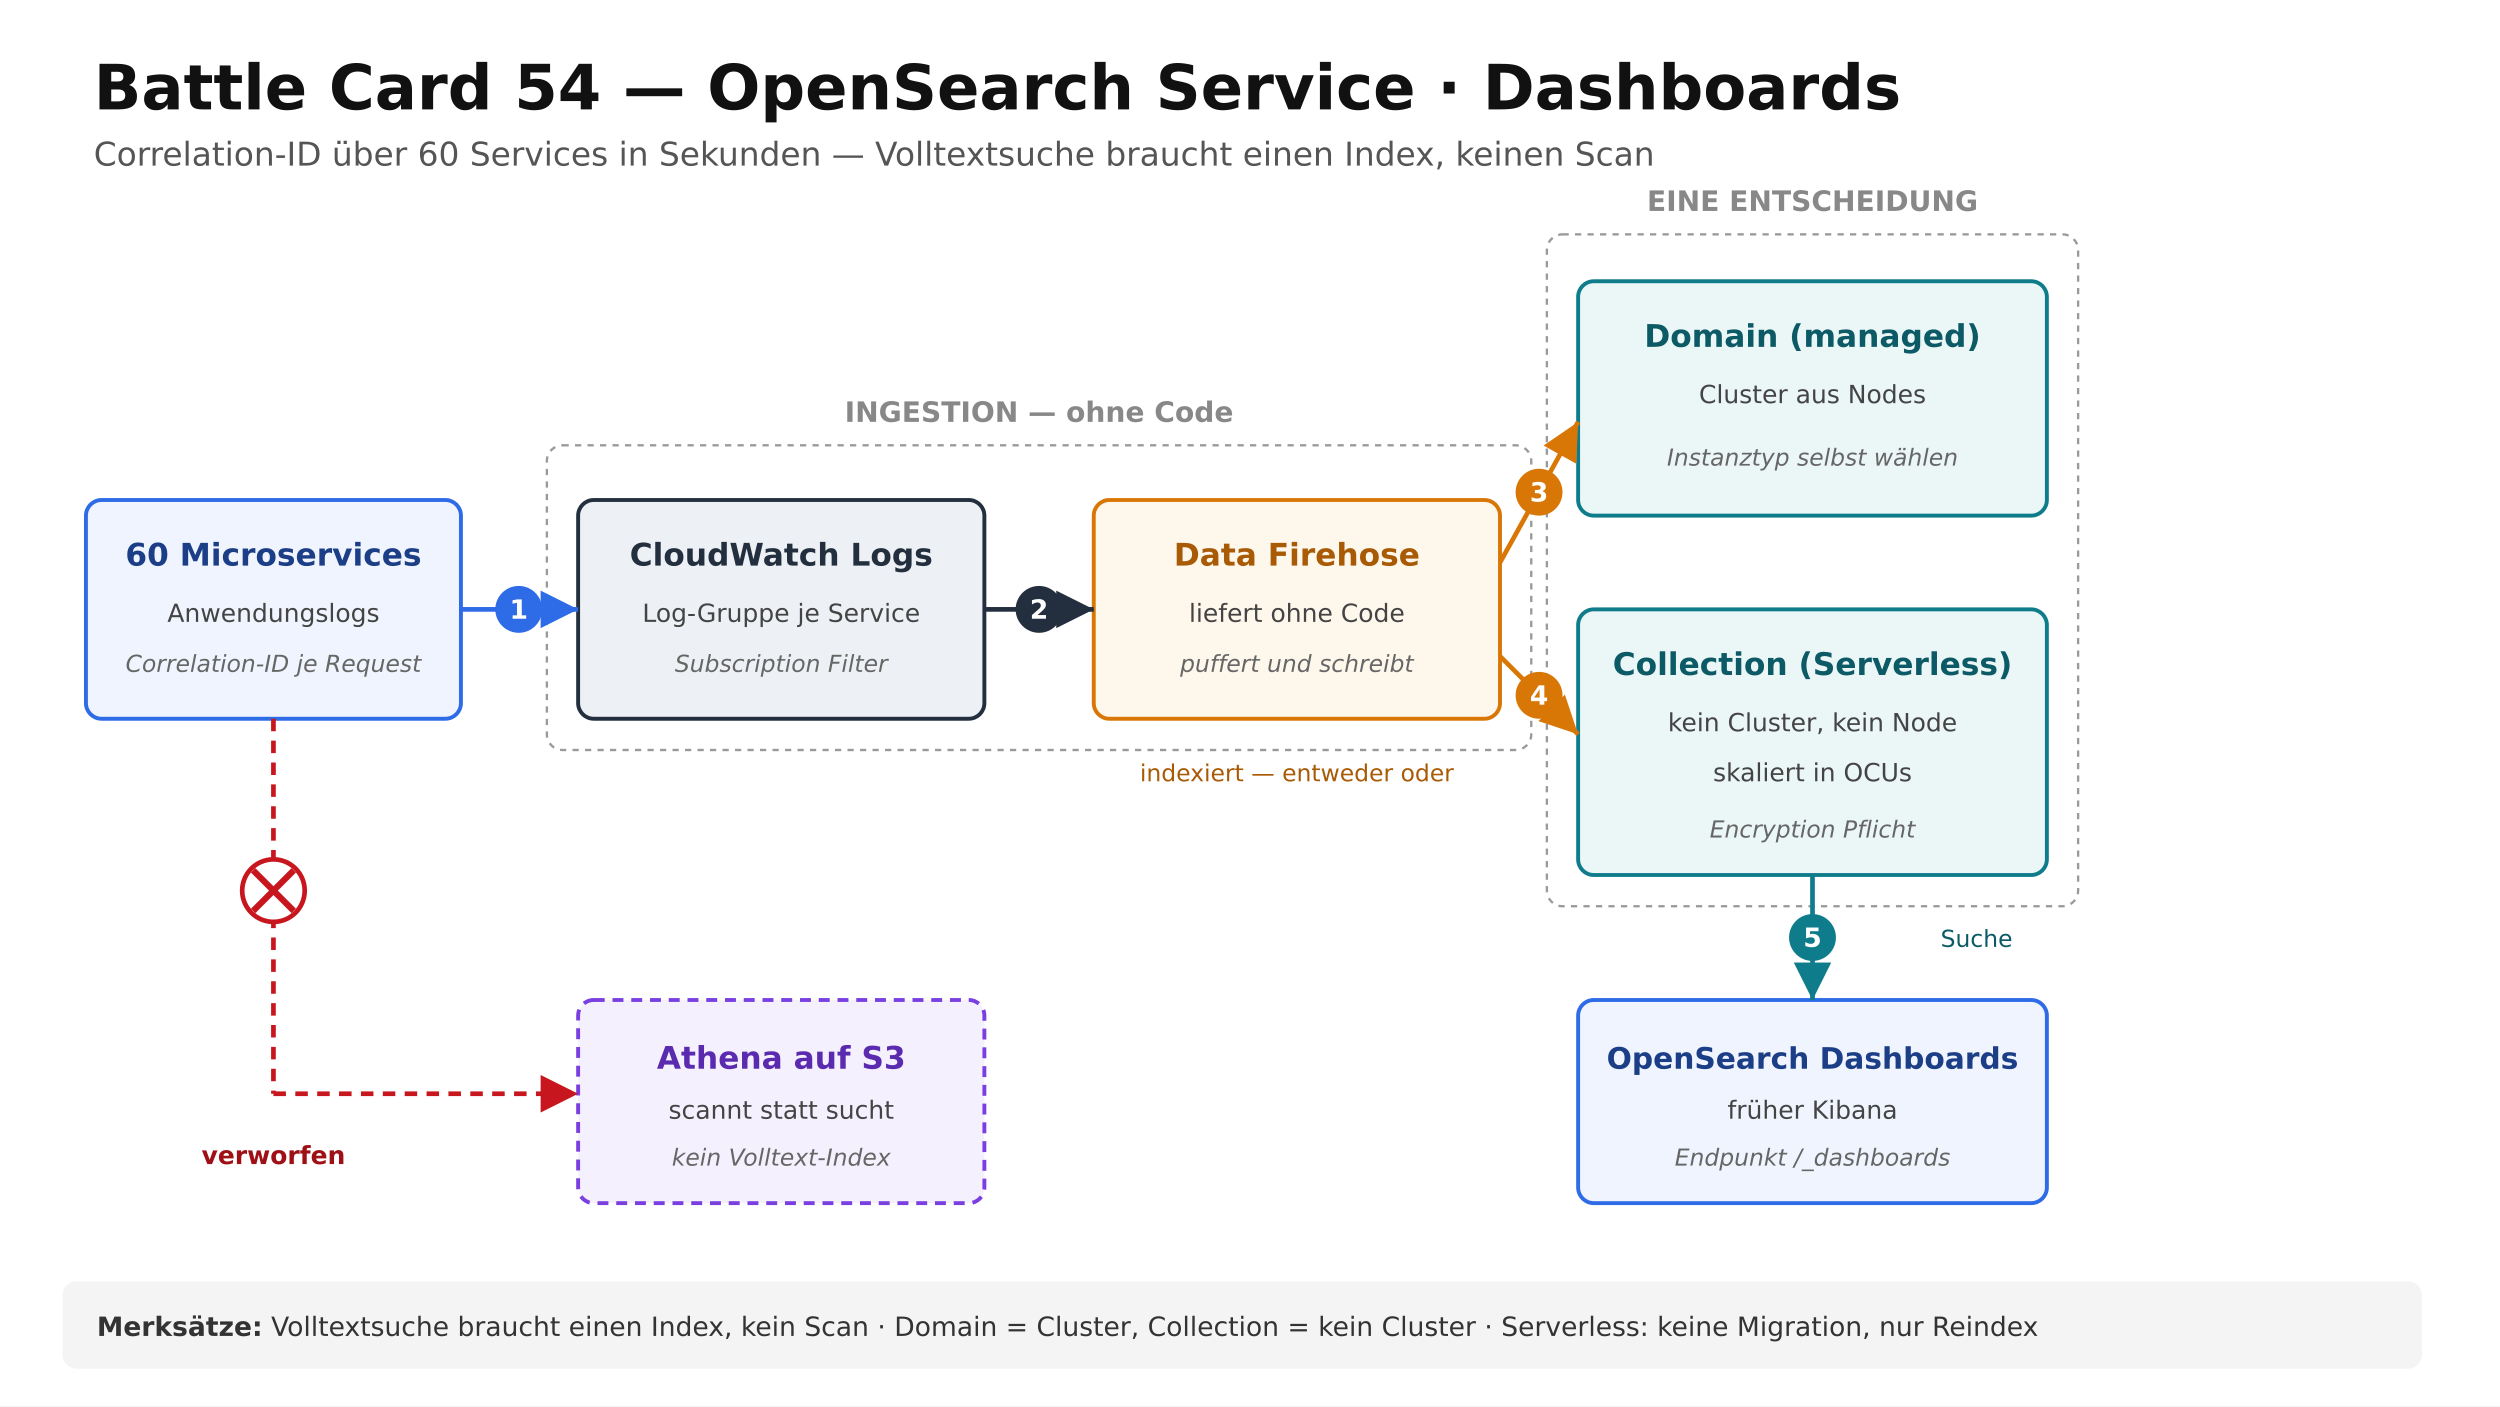
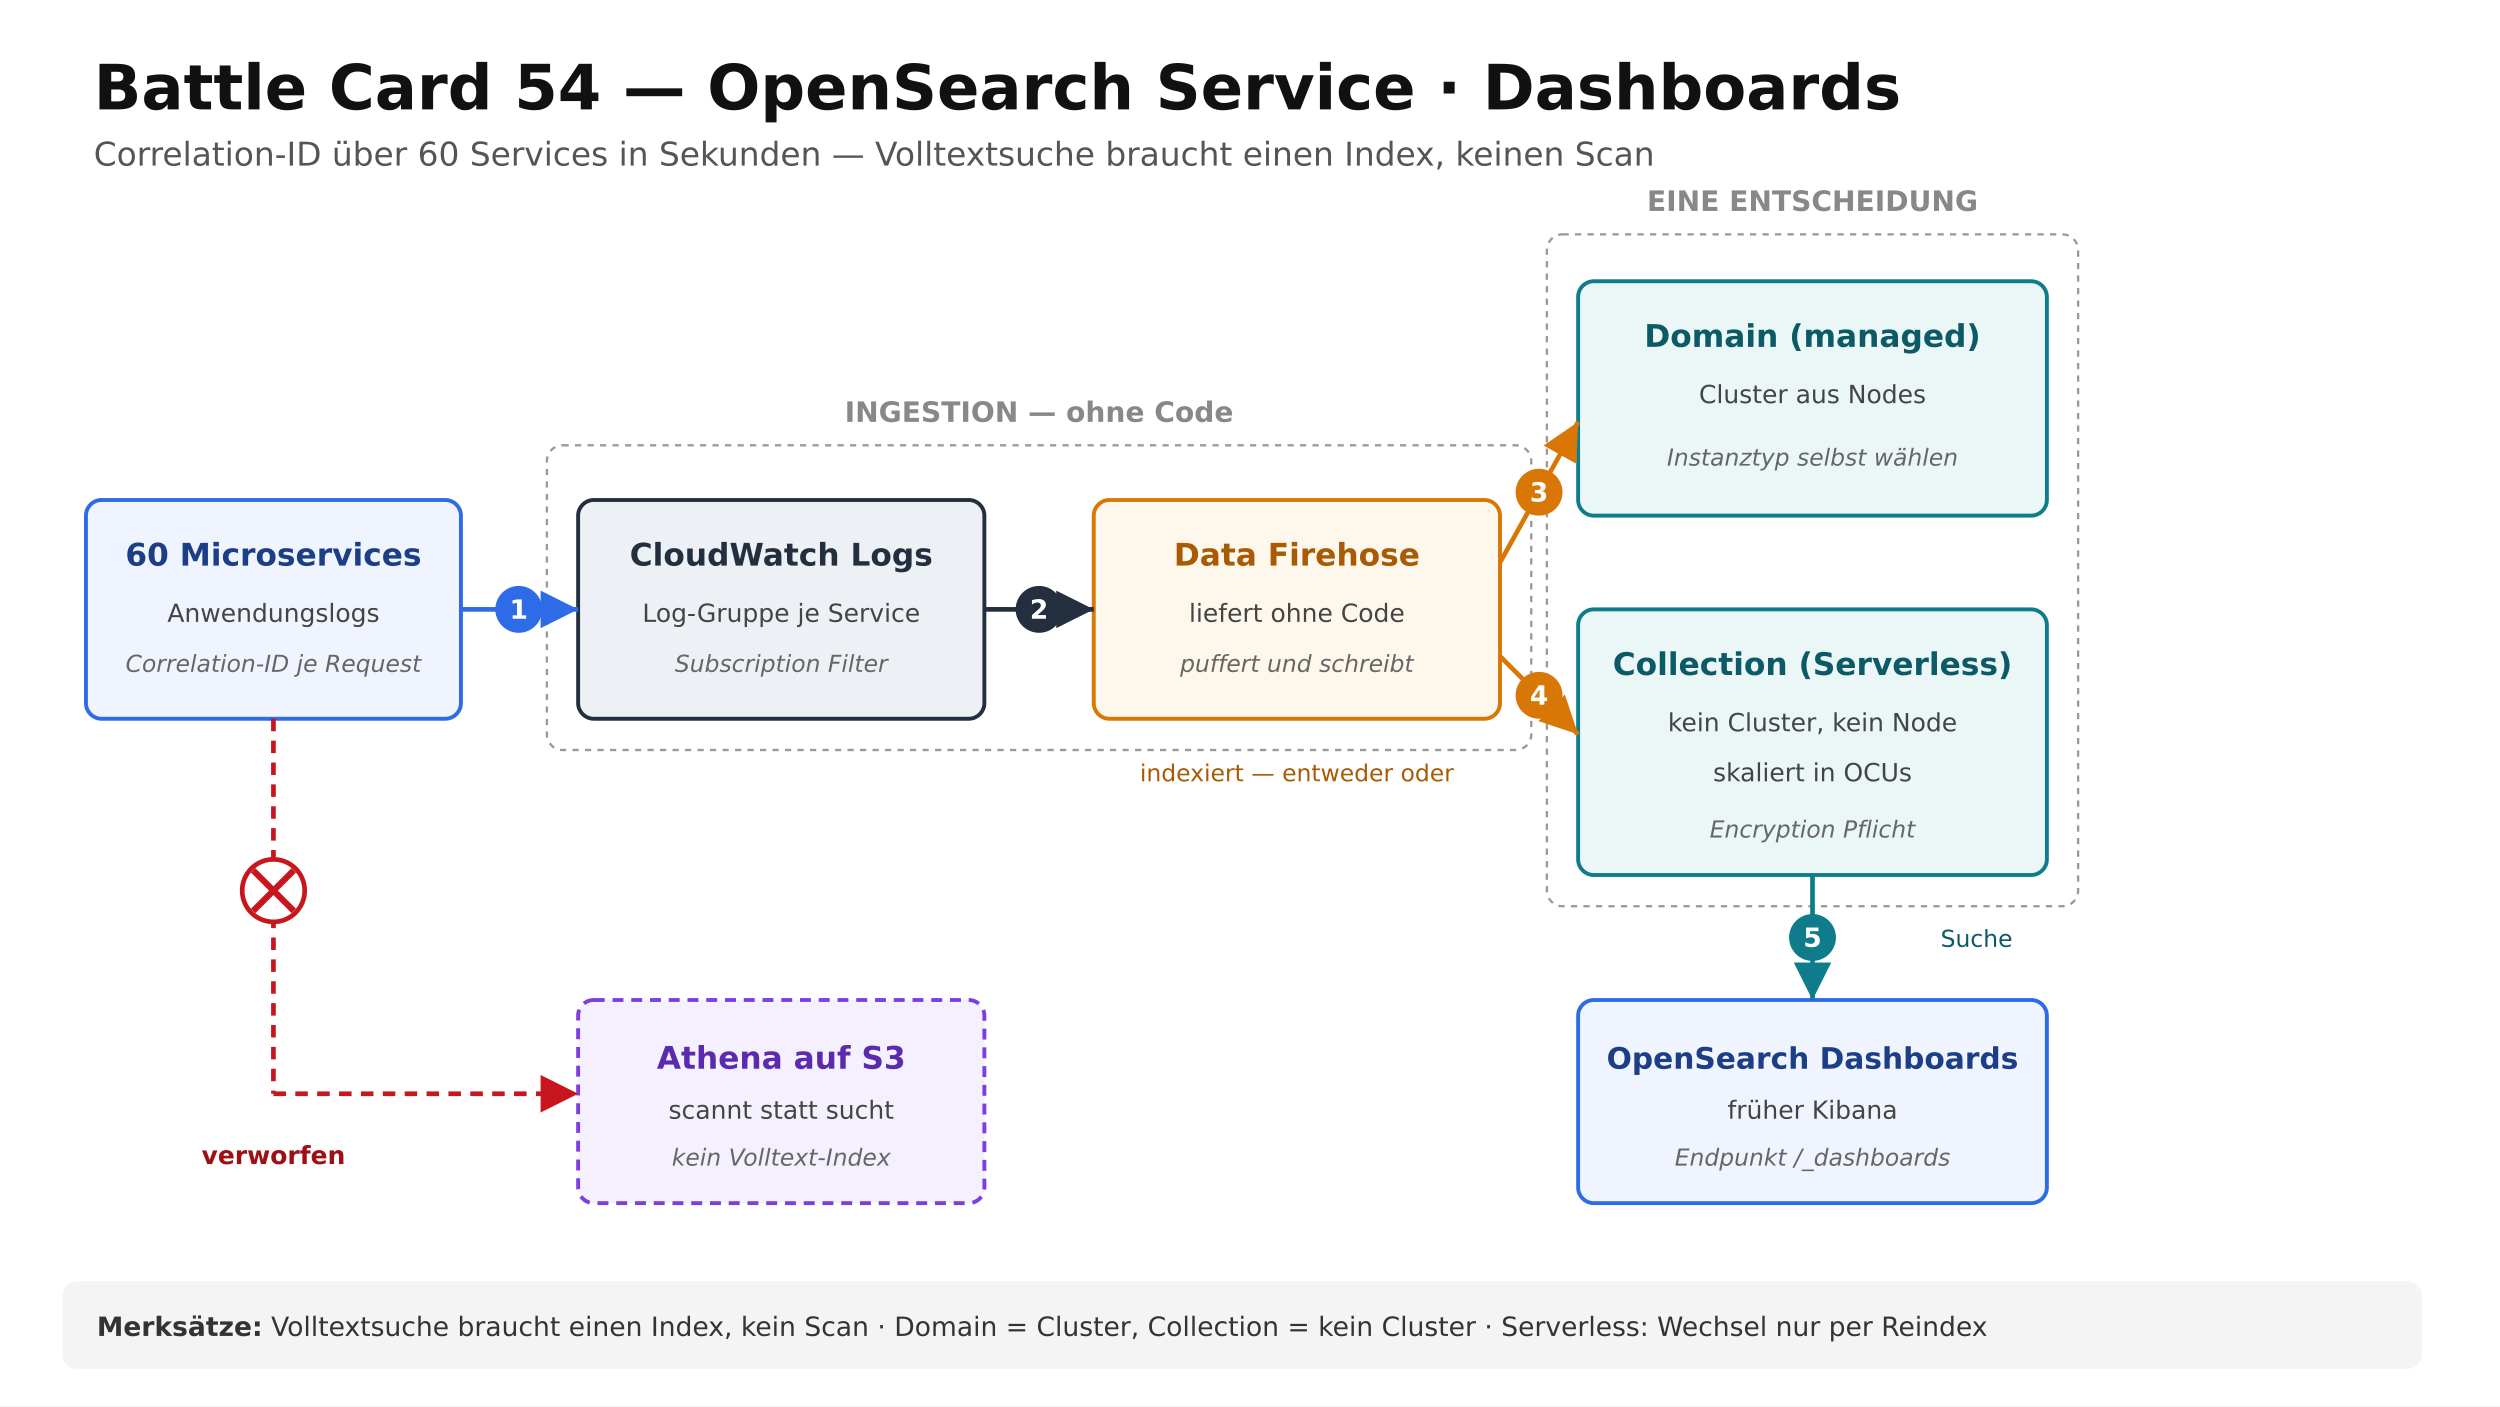
<svg xmlns="http://www.w3.org/2000/svg" viewBox="0 0 1600 900" font-family="DejaVu Sans">
  <defs>
    <marker id="arrB" markerWidth="10" markerHeight="10" refX="8" refY="4" orient="auto">
      <path d="M0,0 L8,4 L0,8 z" fill="#2E6BE6" />
    </marker>
    <marker id="arrN" markerWidth="10" markerHeight="10" refX="8" refY="4" orient="auto">
      <path d="M0,0 L8,4 L0,8 z" fill="#232F3E" />
    </marker>
    <marker id="arrO" markerWidth="10" markerHeight="10" refX="8" refY="4" orient="auto">
      <path d="M0,0 L8,4 L0,8 z" fill="#D97706" />
    </marker>
    <marker id="arrT" markerWidth="10" markerHeight="10" refX="8" refY="4" orient="auto">
      <path d="M0,0 L8,4 L0,8 z" fill="#0F7C8C" />
    </marker>
    <marker id="arrR" markerWidth="10" markerHeight="10" refX="8" refY="4" orient="auto">
      <path d="M0,0 L8,4 L0,8 z" fill="#C7161D" />
    </marker>
  </defs>
  <rect width="1600" height="900" fill="#FFFFFF" />
  <text x="60" y="70" font-size="40" font-weight="bold" fill="#111111">Battle Card 54 — OpenSearch Service · Dashboards</text>
  <text x="60" y="106" font-size="21" fill="#555555">Correlation-ID über 60 Services in Sekunden — Volltextsuche braucht einen Index, keinen Scan</text>
  <rect x="350" y="285" width="630" height="195" rx="10" fill="none" stroke="#9A9A9A" stroke-width="1.5" stroke-dasharray="4,4" />
  <text x="665" y="270" font-size="18" font-weight="bold" fill="#888888" text-anchor="middle">INGESTION — ohne Code</text>
  <rect x="990" y="150" width="340" height="430" rx="10" fill="none" stroke="#9A9A9A" stroke-width="1.5" stroke-dasharray="4,4" />
  <text x="1160" y="135" font-size="18" font-weight="bold" fill="#888888" text-anchor="middle">EINE ENTSCHEIDUNG</text>
  <rect x="55" y="320" width="240" height="140" rx="10" fill="#EFF4FE" stroke="#2E6BE6" stroke-width="2.5" />
  <text x="175" y="362" font-size="20" font-weight="bold" fill="#1B3E86" text-anchor="middle">60 Microservices</text>
  <text x="175" y="398" font-size="16" fill="#444444" text-anchor="middle">Anwendungslogs</text>
  <text x="175" y="430" font-size="15" font-style="italic" fill="#666666" text-anchor="middle">Correlation-ID je Request</text>
  <rect x="370" y="320" width="260" height="140" rx="10" fill="#EDF0F4" stroke="#232F3E" stroke-width="2.5" />
  <text x="500" y="362" font-size="20" font-weight="bold" fill="#232F3E" text-anchor="middle">CloudWatch Logs</text>
  <text x="500" y="398" font-size="16" fill="#444444" text-anchor="middle">Log-Gruppe je Service</text>
  <text x="500" y="430" font-size="15" font-style="italic" fill="#666666" text-anchor="middle">Subscription Filter</text>
  <rect x="700" y="320" width="260" height="140" rx="10" fill="#FEF7EC" stroke="#D97706" stroke-width="2.5" />
  <text x="830" y="362" font-size="20" font-weight="bold" fill="#A85A05" text-anchor="middle">Data Firehose</text>
  <text x="830" y="398" font-size="16" fill="#444444" text-anchor="middle">liefert ohne Code</text>
  <text x="830" y="430" font-size="15" font-style="italic" fill="#666666" text-anchor="middle">puffert und schreibt</text>
  <rect x="1010" y="180" width="300" height="150" rx="10" fill="#EBF6F7" stroke="#0F7C8C" stroke-width="2.5" />
  <text x="1160" y="222" font-size="20" font-weight="bold" fill="#0B5A66" text-anchor="middle">Domain (managed)</text>
  <text x="1160" y="258" font-size="16" fill="#444444" text-anchor="middle">Cluster aus Nodes</text>
  <text x="1160" y="298" font-size="15" font-style="italic" fill="#666666" text-anchor="middle">Instanztyp selbst wählen</text>
  <rect x="1010" y="390" width="300" height="170" rx="10" fill="#EBF6F7" stroke="#0F7C8C" stroke-width="2.5" />
  <text x="1160" y="432" font-size="20" font-weight="bold" fill="#0B5A66" text-anchor="middle">Collection (Serverless)</text>
  <text x="1160" y="468" font-size="16" fill="#444444" text-anchor="middle">kein Cluster, kein Node</text>
  <text x="1160" y="500" font-size="16" fill="#444444" text-anchor="middle">skaliert in OCUs</text>
  <text x="1160" y="536" font-size="15" font-style="italic" fill="#666666" text-anchor="middle">Encryption Pflicht</text>
  <rect x="1010" y="640" width="300" height="130" rx="10" fill="#EFF4FE" stroke="#2E6BE6" stroke-width="2.5" />
  <text x="1160" y="684" font-size="19" font-weight="bold" fill="#1B3E86" text-anchor="middle">OpenSearch Dashboards</text>
  <text x="1160" y="716" font-size="16" fill="#444444" text-anchor="middle">früher Kibana</text>
  <text x="1160" y="746" font-size="15" font-style="italic" fill="#666666" text-anchor="middle">Endpunkt /_dashboards</text>
  <rect x="370" y="640" width="260" height="130" rx="10" fill="#F5F0FE" stroke="#7A3FE0" stroke-width="2.5" stroke-dasharray="7,5" />
  <text x="500" y="684" font-size="20" font-weight="bold" fill="#5B2BAF" text-anchor="middle">Athena auf S3</text>
  <text x="500" y="716" font-size="16" fill="#444444" text-anchor="middle">scannt statt sucht</text>
  <text x="500" y="746" font-size="15" font-style="italic" fill="#666666" text-anchor="middle">kein Volltext-Index</text>
  <line x1="295" y1="390" x2="370" y2="390" stroke="#2E6BE6" stroke-width="3" marker-end="url(#arrB)" />
  <circle cx="332" cy="390" r="15" fill="#2E6BE6" />
  <text x="332" y="396" font-size="17" font-weight="bold" fill="#FFFFFF" text-anchor="middle">1</text>
  <line x1="630" y1="390" x2="700" y2="390" stroke="#232F3E" stroke-width="3" marker-end="url(#arrN)" />
  <circle cx="665" cy="390" r="15" fill="#232F3E" />
  <text x="665" y="396" font-size="17" font-weight="bold" fill="#FFFFFF" text-anchor="middle">2</text>
  <line x1="960" y1="360" x2="1010" y2="270" stroke="#D97706" stroke-width="3" marker-end="url(#arrO)" />
  <circle cx="985" cy="315" r="15" fill="#D97706" />
  <text x="985" y="321" font-size="17" font-weight="bold" fill="#FFFFFF" text-anchor="middle">3</text>
  <line x1="960" y1="420" x2="1010" y2="470" stroke="#D97706" stroke-width="3" marker-end="url(#arrO)" />
  <circle cx="985" cy="445" r="15" fill="#D97706" />
  <text x="985" y="451" font-size="17" font-weight="bold" fill="#FFFFFF" text-anchor="middle">4</text>
  <text x="830" y="500" font-size="15" fill="#A85A05" text-anchor="middle">indexiert — entweder oder</text>
  <line x1="1160" y1="560" x2="1160" y2="640" stroke="#0F7C8C" stroke-width="3" marker-end="url(#arrT)" />
  <circle cx="1160" cy="600" r="15" fill="#0F7C8C" />
  <text x="1160" y="606" font-size="17" font-weight="bold" fill="#FFFFFF" text-anchor="middle">5</text>
  <text x="1265" y="606" font-size="15" fill="#0B5A66" text-anchor="middle">Suche</text>
  <line x1="175" y1="460" x2="175" y2="700" stroke="#C7161D" stroke-width="3" stroke-dasharray="8,6" />
  <line x1="175" y1="700" x2="370" y2="700" stroke="#C7161D" stroke-width="3" stroke-dasharray="8,6" marker-end="url(#arrR)" />
  <text x="175" y="745" font-size="16" font-weight="bold" fill="#9E1015" text-anchor="middle">verworfen</text>
  <circle cx="175" cy="570" r="20" fill="#FFFFFF" stroke="#C7161D" stroke-width="3" />
  <line x1="162" y1="557" x2="188" y2="583" stroke="#C7161D" stroke-width="4" />
  <line x1="188" y1="557" x2="162" y2="583" stroke="#C7161D" stroke-width="4" />
  <rect x="40" y="820" width="1510" height="56" rx="9" fill="#F4F4F4" />
  <text x="62" y="855" font-size="17" fill="#333333">
-     <tspan font-weight="bold">Merksätze:</tspan>  Volltextsuche braucht einen Index, kein Scan  ·  Domain = Cluster, Collection = kein Cluster  ·  Serverless: keine Migration, nur Reindex</text>
+     <tspan font-weight="bold">Merksätze:</tspan>  Volltextsuche braucht einen Index, kein Scan  ·  Domain = Cluster, Collection = kein Cluster  ·  Serverless: Wechsel nur per Reindex</text>
</svg>
